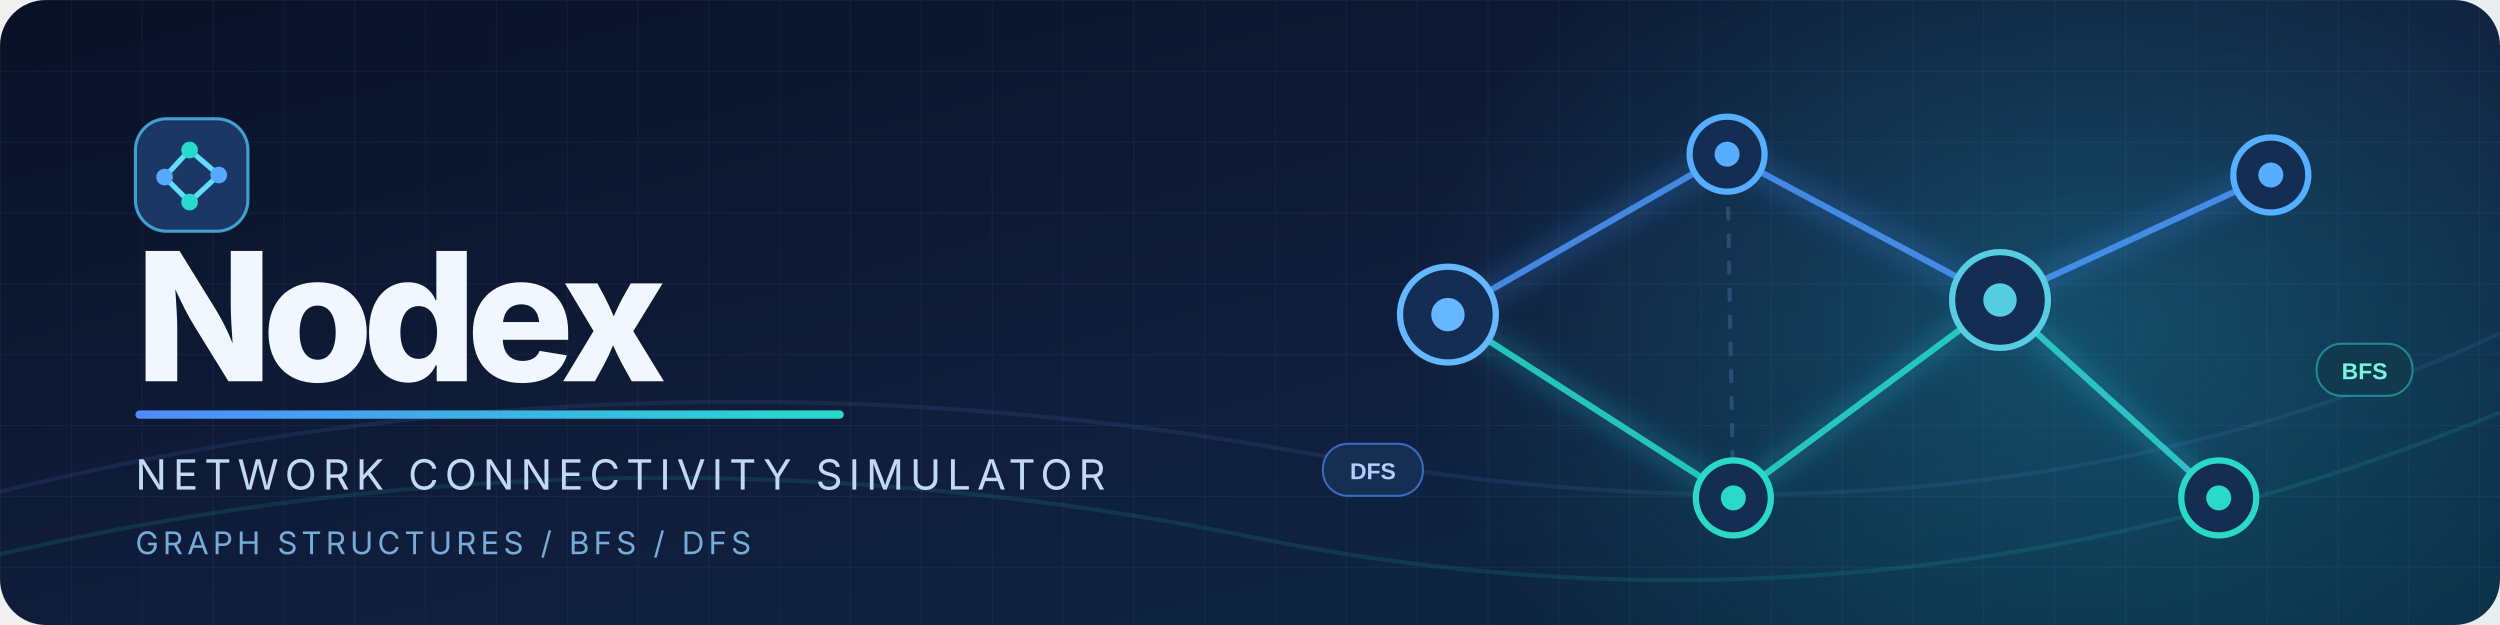
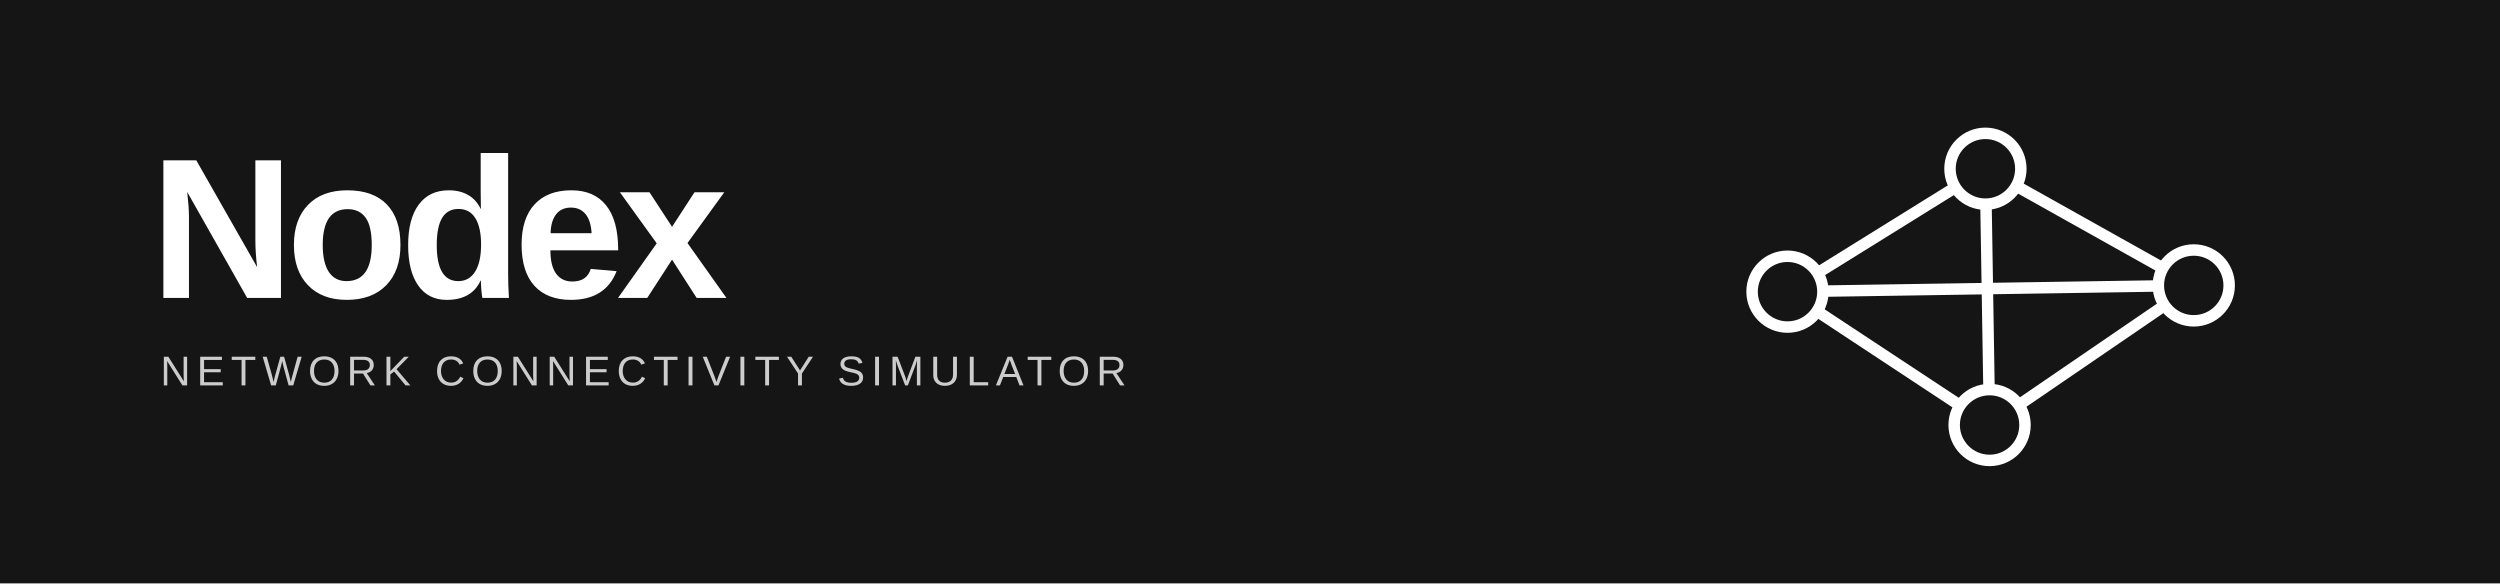
- <svg xmlns="http://www.w3.org/2000/svg" width="1200" height="300" viewBox="0 0 1200 300" role="img" aria-labelledby="title desc">
-   <defs>
-     <linearGradient id="back" x1="0" y1="0" x2="1" y2="1">
-       <stop offset="0" stop-color="#091126" />
-       <stop offset=".55" stop-color="#101e3c" />
-       <stop offset="1" stop-color="#0a2a42" />
-     </linearGradient>
-     <linearGradient id="aqua" x1="0" y1="0" x2="1" y2="0">
-       <stop stop-color="#4F8CFF" />
-       <stop offset="1" stop-color="#27DACE" />
-     </linearGradient>
-     <radialGradient id="haze">
-       <stop stop-color="#24C5DE" stop-opacity=".27" />
-       <stop offset="1" stop-color="#24C5DE" stop-opacity="0" />
-     </radialGradient>
-     <filter id="glow" x="-60%" y="-60%" width="220%" height="220%">
-       <feGaussianBlur stdDeviation="6" />
-     </filter>
-     <pattern id="grid" width="34" height="34" patternUnits="userSpaceOnUse">
-       <path d="M34 0H0V34" fill="none" stroke="#7197D3" stroke-opacity=".08" stroke-width="1" />
-     </pattern>
-   </defs>
-   <rect width="1200" height="300" rx="22" fill="url(#back)" />
-   <rect width="1200" height="300" rx="22" fill="url(#grid)" />
-   <ellipse cx="1000" cy="158" rx="320" ry="250" fill="url(#haze)" />
-   <path d="M0 266 Q300 197 602 258 T1200 198" fill="none" stroke="#27DACE" stroke-opacity=".12" stroke-width="2" />
-   <path d="M0 236 Q310 160 630 218 T1200 160" fill="none" stroke="#75A2FA" stroke-opacity=".1" stroke-width="2" />
-   <rect x="65" y="57" width="54" height="54" rx="15" fill="#1C3763" stroke="#4BBEF2" stroke-opacity=".8" stroke-width="1.5" />
-   <path d="M79 85 L91 72 L105 84 L91 97 Z" fill="none" stroke="#62DCFC" stroke-width="2.5" stroke-linejoin="round" />
-   <circle cx="79" cy="85" r="4" fill="#55AAFF" />
-   <circle cx="91" cy="72" r="4" fill="#27DACE" />
-   <circle cx="105" cy="84" r="4" fill="#55AAFF" />
-   <circle cx="91" cy="97" r="4" fill="#27DACE" />
-   <text x="65" y="183" font-family="Inter, Segoe UI, Arial, sans-serif" font-weight="800" font-size="86" letter-spacing="-5" fill="#F0F7FF">Nodex</text>
-   <rect x="65" y="197" width="340" height="4" rx="2" fill="url(#aqua)" />
-   <text x="65" y="235" font-family="Inter, Segoe UI, Arial, sans-serif" font-size="20" letter-spacing="3" fill="#C2D9F5">NETWORK CONNECTIVITY SIMULATOR</text>
-   <text x="65" y="266" font-family="Inter, Segoe UI, Arial, sans-serif" font-size="15" letter-spacing="2" fill="#75ACD8">GRAPH STRUCTURES  /  BFS  /  DFS</text>
-   <g fill="none" stroke-linecap="round">
-     <path d="M695 151 L829 74 L960 144 L1090 84" stroke="#4799FF" stroke-opacity=".2" stroke-width="13" filter="url(#glow)" />
-     <path d="M695 151 L829 74 L960 144 L1090 84" stroke="#4E9BFF" stroke-opacity=".8" stroke-width="3" />
-     <path d="M695 151 L832 239 L960 144 L1065 239" stroke="#29C8D7" stroke-opacity=".2" stroke-width="13" filter="url(#glow)" />
-     <path d="M695 151 L832 239 L960 144 L1065 239" stroke="#27DACE" stroke-opacity=".85" stroke-width="3" />
-     <path d="M829 74 L832 239 M960 144 L1065 239" stroke="#719BE2" stroke-opacity=".25" stroke-width="2" stroke-dasharray="5 8" />
+ <svg xmlns="http://www.w3.org/2000/svg" width="1200" height="280" viewBox="0 0 1200 280" role="img" aria-labelledby="title desc">
+   <rect width="1200" height="280" fill="#151515" />
+   <text x="72" y="143" fill="#FFFFFF" font-family="Arial, Helvetica, sans-serif" font-size="96" font-weight="700" letter-spacing="-4">Nodex</text>
+   <text x="77" y="185" fill="#FFFFFF" opacity=".78" font-family="Arial, Helvetica, sans-serif" font-size="20" font-weight="500" letter-spacing="3">NETWORK CONNECTIVITY SIMULATOR</text>
+   <g fill="none" stroke="#FFFFFF" stroke-width="5.5" stroke-linecap="round" stroke-linejoin="round">
+     <path d="M858 140 953 81 1053 137 955 204 858 140" />
+     <path d="M953 81 955 204" />
+     <path d="M858 140 1053 137" />
  </g>
-   <g>
-     <circle cx="695" cy="151" r="23" fill="#142E53" stroke="#65B7FF" stroke-width="3" />
-     <circle cx="695" cy="151" r="8" fill="#65B7FF" />
-     <circle cx="829" cy="74" r="18" fill="#142E53" stroke="#55AEFF" stroke-width="3" />
-     <circle cx="829" cy="74" r="6" fill="#55AEFF" />
-     <circle cx="832" cy="239" r="18" fill="#142E53" stroke="#2AD9C8" stroke-width="3" />
-     <circle cx="832" cy="239" r="6" fill="#2AD9C8" />
-     <circle cx="960" cy="144" r="23" fill="#142E53" stroke="#58CDE2" stroke-width="3" />
-     <circle cx="960" cy="144" r="8" fill="#58CDE2" />
-     <circle cx="1090" cy="84" r="18" fill="#142E53" stroke="#55AEFF" stroke-width="3" />
-     <circle cx="1090" cy="84" r="6" fill="#55AEFF" />
-     <circle cx="1065" cy="239" r="18" fill="#142E53" stroke="#2AD9C8" stroke-width="3" />
-     <circle cx="1065" cy="239" r="6" fill="#2AD9C8" />
+   <g fill="#151515" stroke="#FFFFFF" stroke-width="5.5">
+     <circle cx="858" cy="140" r="17" />
+     <circle cx="953" cy="81" r="17" />
+     <circle cx="1053" cy="137" r="17" />
+     <circle cx="955" cy="204" r="17" />
  </g>
-   <rect x="1112" y="165" width="46" height="25" rx="12" fill="#123A4F" stroke="#2AD9C8" stroke-opacity=".5" />
-   <text x="1135" y="182" text-anchor="middle" font-family="Arial,sans-serif" font-weight="700" font-size="11" fill="#75F7DF">BFS</text>
-   <rect x="635" y="213" width="48" height="25" rx="12" fill="#152E52" stroke="#4F8CFF" stroke-opacity=".65" />
-   <text x="659" y="230" text-anchor="middle" font-family="Arial,sans-serif" font-weight="700" font-size="11" fill="#B0CEFF">DFS</text>
</svg>
